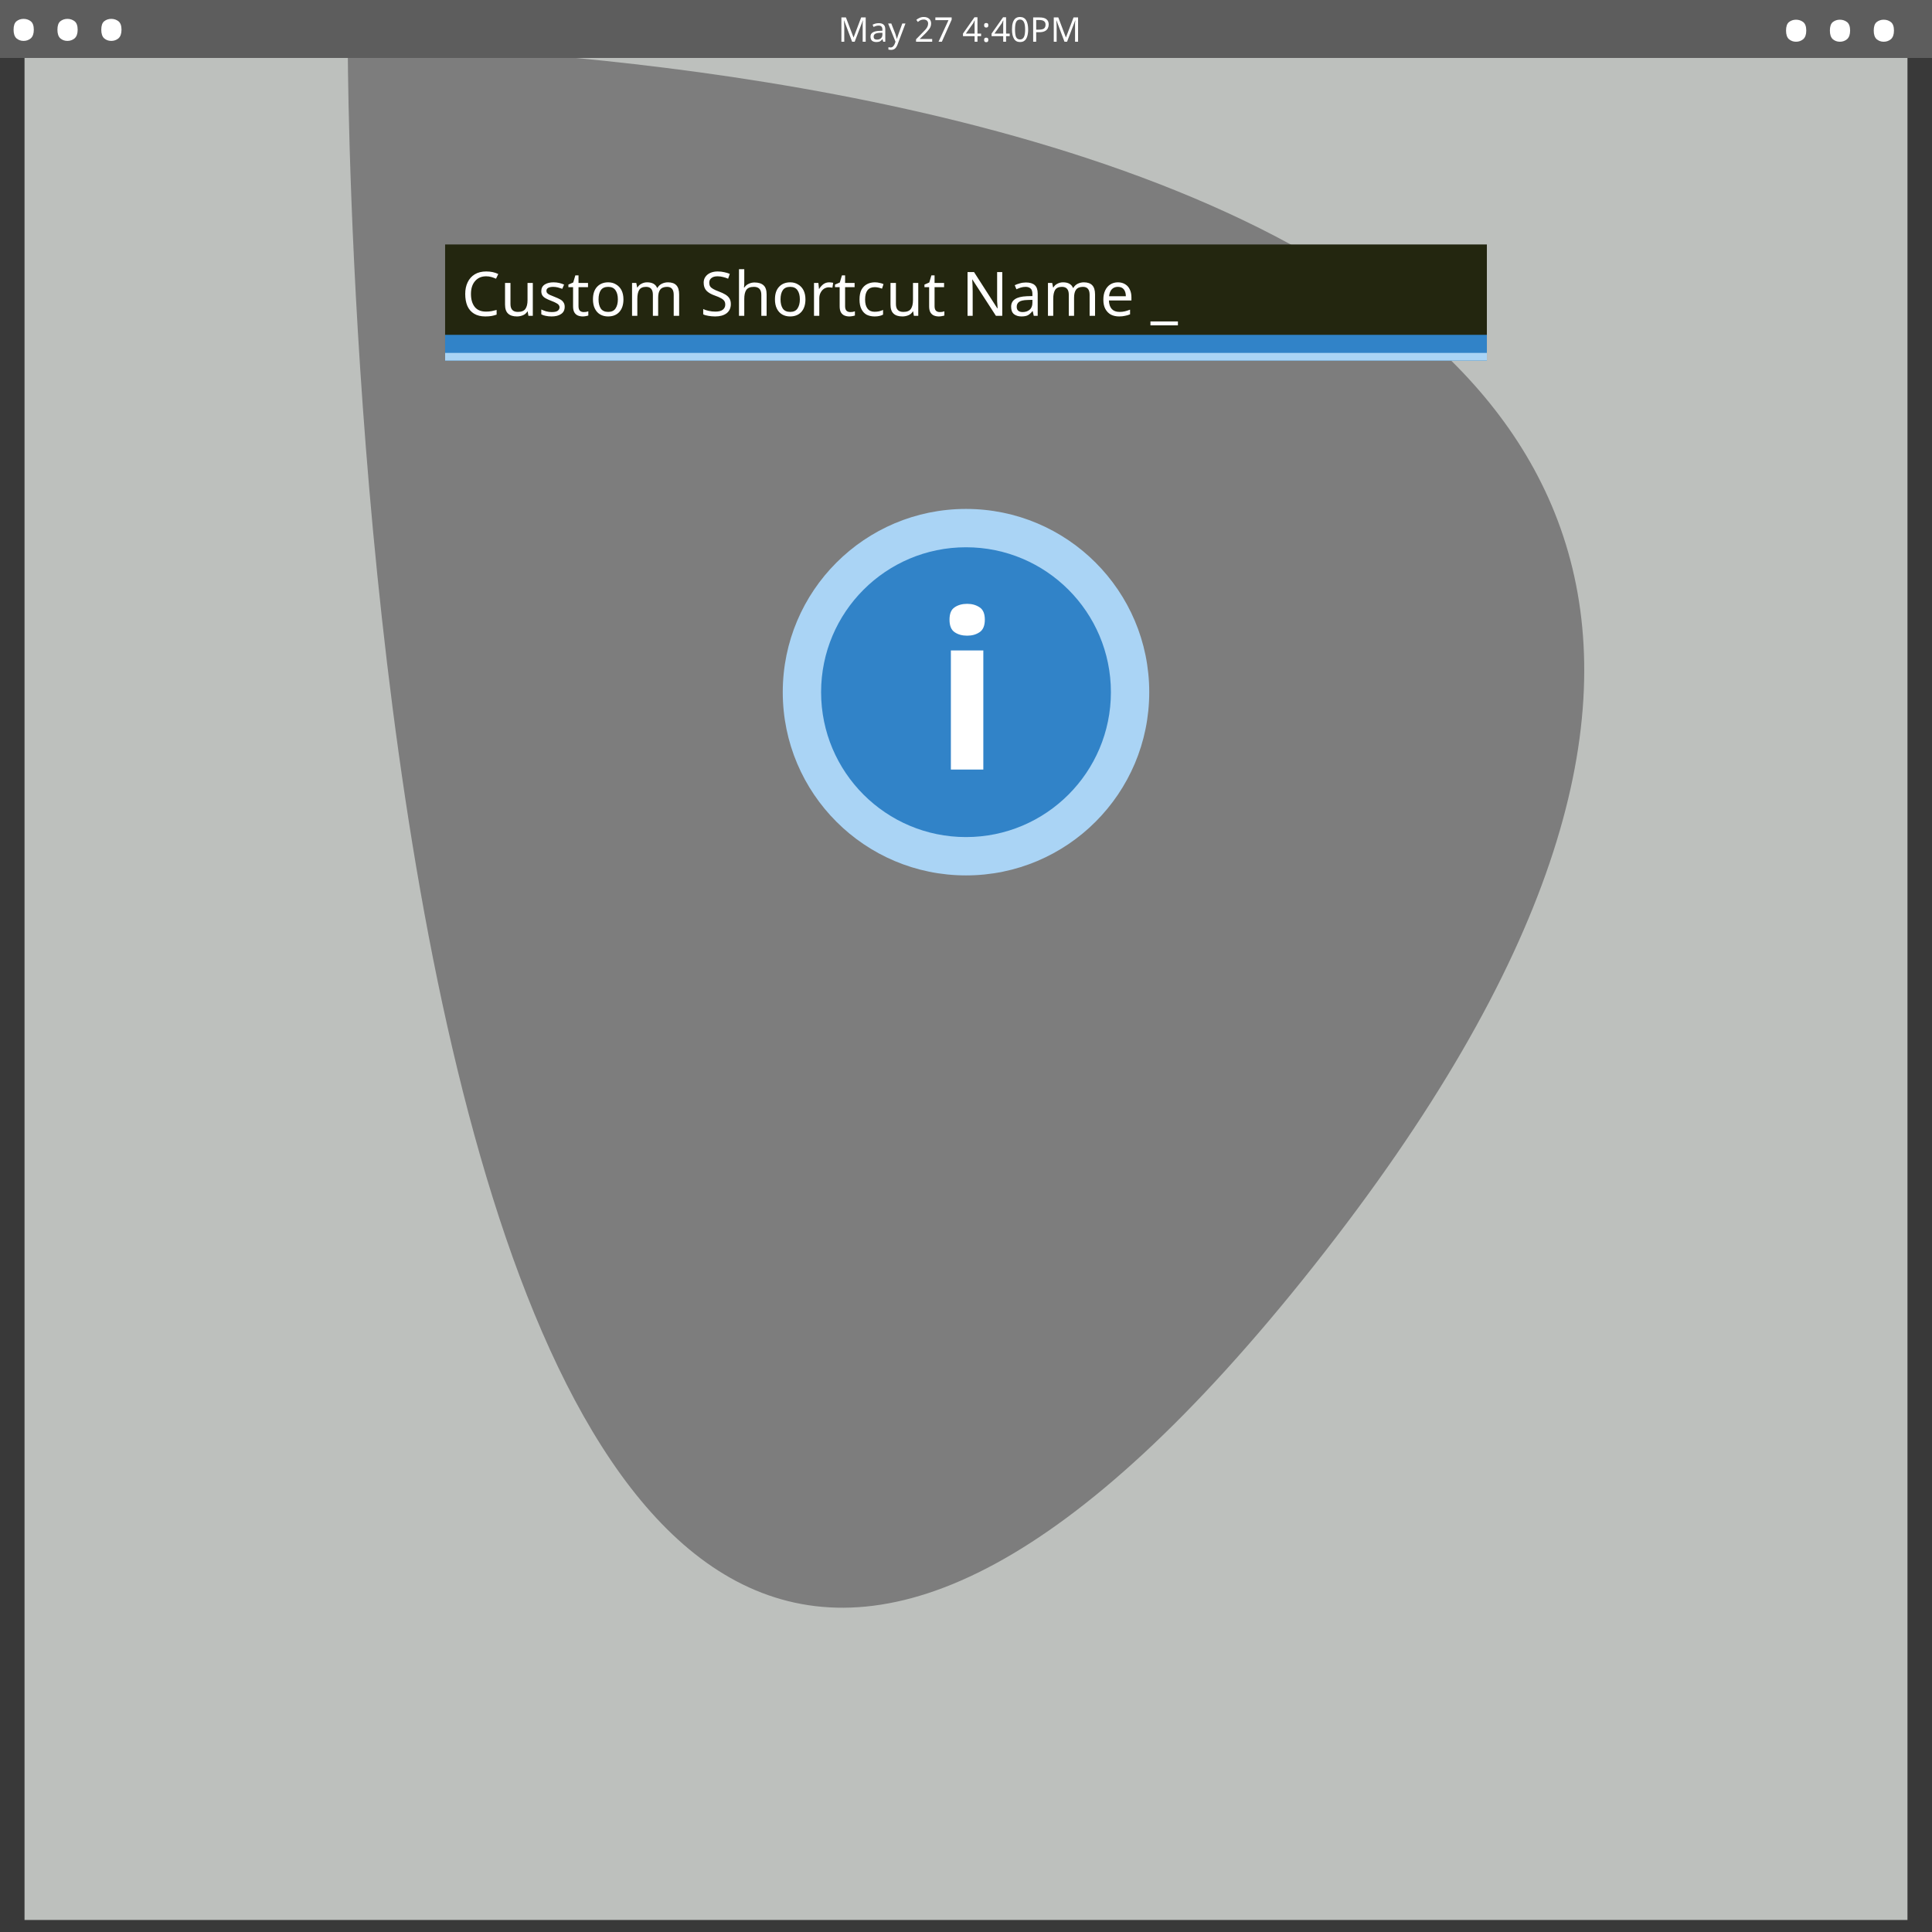
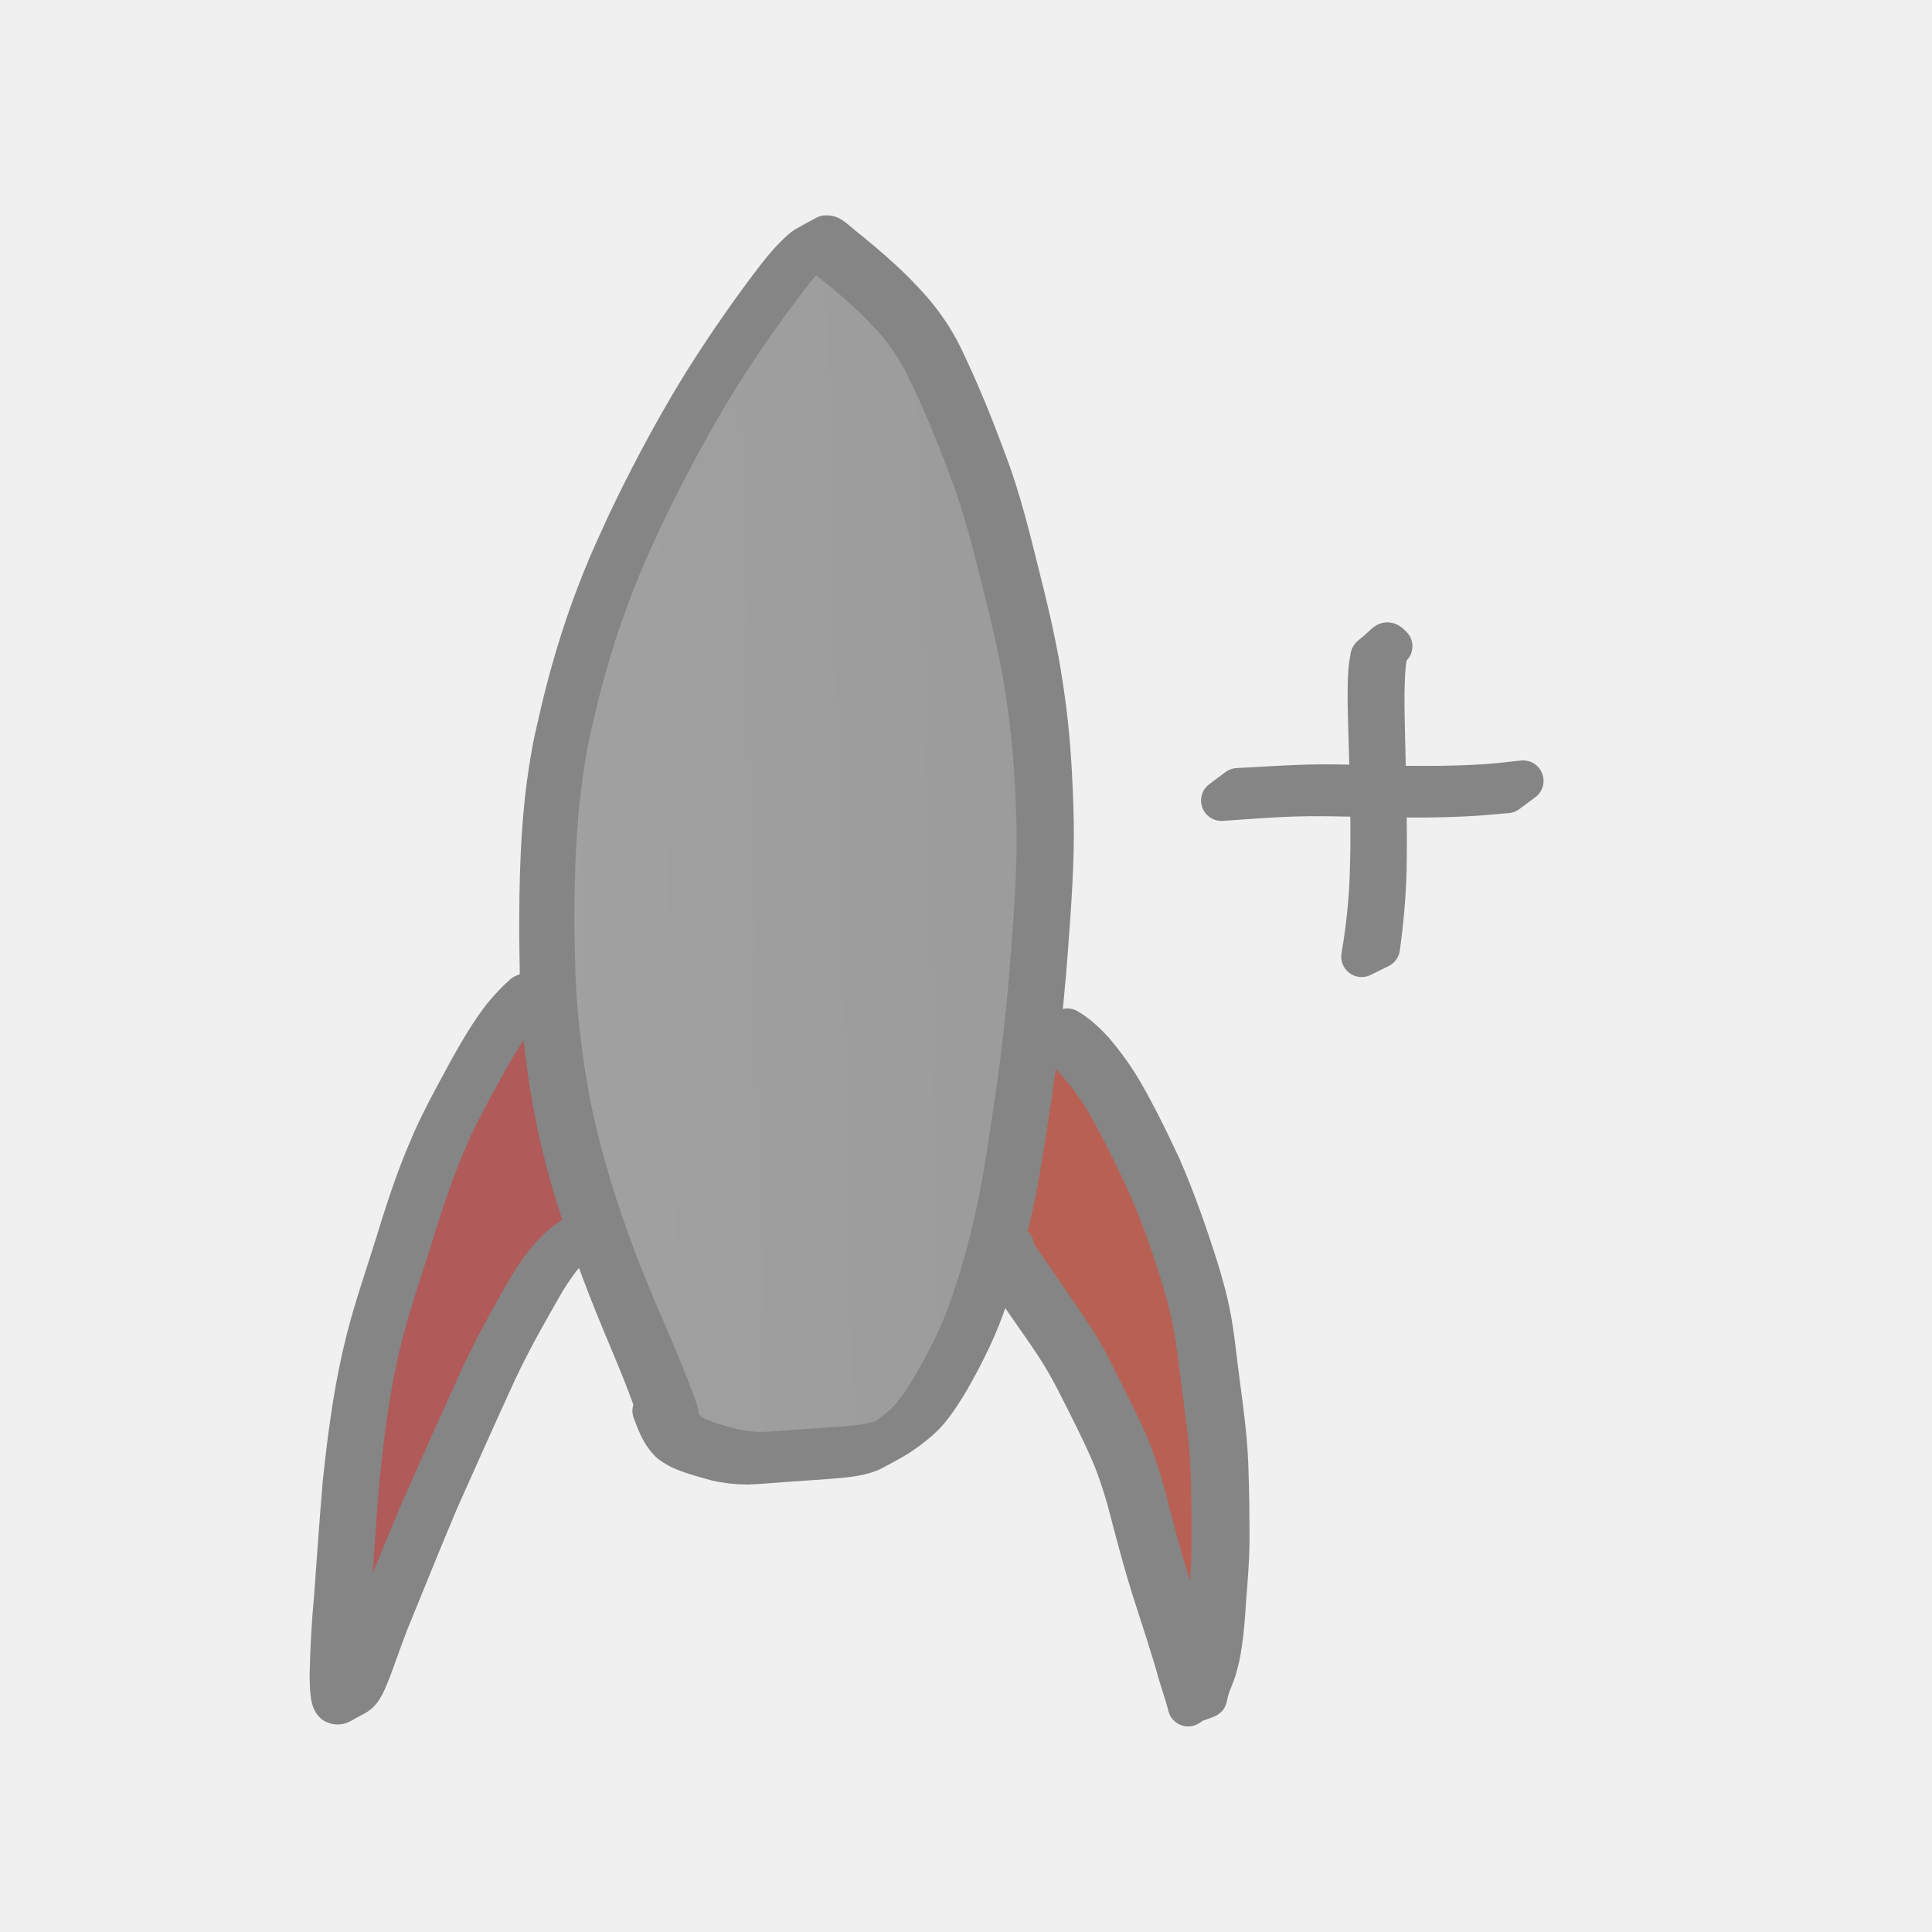
- <svg xmlns="http://www.w3.org/2000/svg" width="20cm" height="20cm" viewBox="0 0 200 200" version="1.1" id="svg8">
-   <defs id="defs2" />
-   <g id="layer3">
-     <rect style="fill:#bdc0bd;fill-opacity:1;stroke:none;stroke-width:0.265;stroke-opacity:1" id="rect4661" width="200" height="200.005" x="0" y="1.5258789e-06" />
+ <svg xmlns="http://www.w3.org/2000/svg" xmlns:xlink="http://www.w3.org/1999/xlink" width="300mm" height="300mm" viewBox="0 0 300 300" version="1.1" id="svg8">
+   <defs id="defs2">
+     <linearGradient id="linearGradient4668">
+       <stop style="stop-color:#a1a1a1;stop-opacity:1" offset="0" id="stop4664" />
+       <stop style="stop-color:#868686;stop-opacity:1" offset="1" id="stop4666" />
+     </linearGradient>
+     <linearGradient xlink:href="#linearGradient4668" id="linearGradient4670" x1="83.522" y1="132.776" x2="445.404" y2="124.224" gradientUnits="userSpaceOnUse" />
+   </defs>
+   <g id="layer2">
+     <path style="fill:url(#linearGradient4670);stroke:#000000;stroke-width:0.265px;stroke-linecap:butt;stroke-linejoin:miter;stroke-opacity:1;fill-opacity:1" d="m 103.998,223.903 -15.8,-52.995 -4.544,-22.985 5.078,-41.961 12.829,-32.072 8.285,-16.036 15.938,-19.303 8.384,4.603 14.967,20.847 11.76,38.754 -2.138,62.541 -8.553,41.961 -12.657,16.174 -9.526,3.604 z" id="path4627" />
+     <path style="fill:#b05a5a;stroke:none;stroke-width:0.265px;stroke-linecap:butt;stroke-linejoin:miter;stroke-opacity:0.81;fill-opacity:1" d="m 50.781,251.09 7.751,-46.505 9.354,-29.4 13.433,-20.733 v 0 l 6.88,16.456 4.229,19.943 -10.109,8.922 -19.511,44.634 z" id="path4672" />
+     <path style="fill:#b86053;stroke:#000000;stroke-width:0.265px;stroke-linecap:butt;stroke-linejoin:miter;stroke-opacity:1;fill-opacity:1" d="m 187.722,262.204 -16.937,-43.454 -16.916,-24.122 9.232,-33.158 10.625,8.905 9.087,18.174 9.087,33.943 -4.714,40.631 z" id="path4674" />
  </g>
-   <g id="layer2">
-     <path style="fill:#7d7d7d;fill-opacity:1;stroke:none;stroke-width:0.265px;stroke-linecap:butt;stroke-linejoin:miter;stroke-opacity:1" d="m 36,4.664 c 0,0 10e-7,252.762 100,126.381 C 236,4.664 36,4.664 36,4.664 Z" id="path4639" />
-     <rect style="fill:#393939;fill-opacity:1;stroke:none;stroke-width:0.332;stroke-opacity:1" id="rect4641" width="2.539" height="194" x="-5.2939559e-23" y="6" />
-     <rect style="fill:#393939;fill-opacity:1;stroke:none;stroke-width:0.332;stroke-opacity:1" id="rect4641-6" width="2.539" height="194" x="197.461" y="6" />
-     <rect style="fill:#393939;fill-opacity:1;stroke:none;stroke-width:0.309;stroke-opacity:1" id="rect4658" width="200" height="1.25" x="1.715801e-06" y="198.755" />
-   </g>
-   <g id="layer1" transform="translate(0,-97.00002)">
-     <circle id="path3732-1" cx="100" cy="168.653" style="fill:#aad4f5;fill-opacity:1;stroke:none;stroke-width:0.321;stroke-opacity:1" r="18.969" />
-     <circle id="path3732" cx="100" cy="168.653" style="fill:#3183c8;fill-opacity:1;stroke:none;stroke-width:0.254;stroke-opacity:1" r="15" />
-     <rect style="fill:#5d5d5d;fill-opacity:1;stroke:none;stroke-width:0.251;stroke-opacity:1" id="rect4539" width="200" height="6" x="-5.2939559e-23" y="97" />
-     <text xml:space="preserve" style="font-style:normal;font-weight:normal;font-size:10.583px;line-height:1.25;font-family:sans-serif;letter-spacing:0px;word-spacing:0px;fill:#000000;fill-opacity:1;stroke:none;stroke-width:0.265" x="86.757" y="101.32" id="text4543">
-       <tspan id="tspan4541" x="86.757" y="101.32" style="font-style:normal;font-variant:normal;font-weight:normal;font-stretch:normal;font-size:3.528px;font-family:sans-serif;-inkscape-font-specification:'sans-serif, Normal';font-variant-ligatures:normal;font-variant-caps:normal;font-variant-numeric:normal;font-feature-settings:normal;text-align:start;writing-mode:lr-tb;text-anchor:start;fill:#ffffff;fill-opacity:1;stroke-width:0.265">May 27 4:40PM</tspan>
-     </text>
-     <text xml:space="preserve" style="font-style:normal;font-weight:normal;font-size:10.583px;line-height:1.25;font-family:sans-serif;letter-spacing:0px;word-spacing:0px;fill:#000000;fill-opacity:1;stroke:none;stroke-width:0.265" x="0.189" y="100.999" id="text4543-0">
-       <tspan id="tspan4541-4" x="0.189" y="100.999" style="font-style:normal;font-variant:normal;font-weight:normal;font-stretch:normal;font-size:16.933px;font-family:sans-serif;-inkscape-font-specification:'sans-serif, Normal';font-variant-ligatures:normal;font-variant-caps:normal;font-variant-numeric:normal;font-feature-settings:normal;text-align:start;writing-mode:lr-tb;text-anchor:start;fill:#ffffff;fill-opacity:1;stroke-width:0.265">...</tspan>
-     </text>
-     <text xml:space="preserve" style="font-style:normal;font-weight:normal;font-size:10.583px;line-height:1.25;font-family:sans-serif;letter-spacing:0px;word-spacing:0px;fill:#000000;fill-opacity:1;stroke:none;stroke-width:0.265" x="183.671" y="101.086" id="text4543-0-8">
-       <tspan id="tspan4541-4-7" x="183.671" y="101.086" style="font-style:normal;font-variant:normal;font-weight:normal;font-stretch:normal;font-size:16.933px;font-family:sans-serif;-inkscape-font-specification:'sans-serif, Normal';font-variant-ligatures:normal;font-variant-caps:normal;font-variant-numeric:normal;font-feature-settings:normal;text-align:start;writing-mode:lr-tb;text-anchor:start;fill:#ffffff;fill-opacity:1;stroke-width:0.265">...</tspan>
-     </text>
-     <rect style="fill:#23260f;fill-opacity:1;stroke:none;stroke-width:0.221;stroke-opacity:1" id="rect4589" width="107.843" height="12.027" x="46.078" y="122.307" />
-     <rect style="fill:#3183c8;fill-opacity:1;stroke:none;stroke-width:0.26;stroke-opacity:1" id="rect4606" width="107.843" height="2.673" x="46.078" y="131.662" />
-     <text xml:space="preserve" style="font-style:normal;font-weight:normal;font-size:10.583px;line-height:1.25;font-family:sans-serif;letter-spacing:0px;word-spacing:0px;fill:#000000;fill-opacity:1;stroke:none;stroke-width:0.265" x="47.768" y="129.696" id="text4543-7">
-       <tspan id="tspan4541-2" x="47.768" y="129.696" style="font-style:normal;font-variant:normal;font-weight:normal;font-stretch:normal;font-size:6.35px;font-family:sans-serif;-inkscape-font-specification:'sans-serif, Normal';font-variant-ligatures:normal;font-variant-caps:normal;font-variant-numeric:normal;font-feature-settings:normal;text-align:start;writing-mode:lr-tb;text-anchor:start;fill:#ffffff;fill-opacity:1;stroke-width:0.265">Custom Shortcut Name _</tspan>
-     </text>
-     <rect style="fill:#aad4f5;fill-opacity:1;stroke:none;stroke-width:0.177;stroke-opacity:1" id="rect4626" width="107.843" height="0.802" x="46.078" y="133.532" />
-     <text xml:space="preserve" style="font-style:normal;font-weight:normal;font-size:10.583px;line-height:1.25;font-family:sans-serif;letter-spacing:0px;word-spacing:0px;fill:#000000;fill-opacity:1;stroke:none;stroke-width:0.265" x="96.667" y="176.662" id="text4630">
-       <tspan id="tspan4628" x="96.667" y="176.662" style="font-style:normal;font-variant:normal;font-weight:bold;font-stretch:normal;font-size:22.578px;font-family:Comfortaa;-inkscape-font-specification:'Comfortaa, Bold';font-variant-ligatures:normal;font-variant-caps:normal;font-variant-numeric:normal;font-feature-settings:normal;text-align:start;writing-mode:lr-tb;text-anchor:start;fill:#ffffff;fill-opacity:1;stroke-width:0.265">i</tspan>
-     </text>
+   <g id="layer1" transform="translate(0,3)">
+     <path style="fill:#858585;fill-opacity:1;stroke:#858585;stroke-width:6.338;stroke-linejoin:round;stroke-miterlimit:4;stroke-dasharray:none;stroke-opacity:1" id="path4610" d="m 102.563,217.762 c -1.617,-5.316 -3.857,-10.406 -5.984,-15.528 -3.009,-7.293 -5.773,-14.701 -7.949,-22.293 -0.441,-1.538 -0.822,-3.093 -1.233,-4.64 -1.197,-4.878 -2.056,-9.839 -2.681,-14.822 -0.211,-1.681 -0.422,-3.364 -0.543,-5.054 -0.311,-4.34 -0.313,-8.978 -0.377,-13.317 -0.012,-8.392 0.163,-16.835 1.421,-25.147 0.713,-4.708 1.2,-6.391 2.275,-11.008 1.577,-6.401 3.571,-12.705 6.029,-18.819 1.419,-3.531 2.222,-5.185 3.803,-8.652 3.068,-6.475 6.411,-12.83 10.057,-18.996 0.706,-1.195 1.445,-2.37 2.167,-3.556 3.457,-5.447 7.129,-10.756 11.061,-15.866 0.993,-1.271 2.032,-2.51 3.189,-3.634 0.252,-0.245 0.943,-0.886 1.298,-1.093 1.033,-0.601 2.095,-1.151 3.142,-1.726 0.139,0.008 0.283,-0.014 0.418,0.023 0.454,0.125 1.09,0.741 1.444,1.032 1.682,1.383 -0.275,-0.203 1.78,1.453 2.382,1.933 4.715,3.943 6.894,6.109 0.517,0.514 1.013,1.051 1.519,1.577 1.927,2.022 3.637,4.246 5.033,6.674 0.877,1.525 1.216,2.335 1.976,3.949 2.253,4.856 4.231,9.831 6.072,14.858 2.067,5.533 3.447,11.292 4.883,17.015 1.268,5.02 2.469,10.064 3.327,15.175 0.174,1.037 0.32,2.079 0.48,3.118 0.986,6.576 1.345,13.225 1.495,19.868 0.105,6.432 -0.364,12.857 -0.842,19.267 -0.425,5.932 -1.006,11.849 -1.774,17.746 -0.815,6.08 -1.736,12.147 -2.777,18.192 -0.537,3.167 -1.283,6.292 -2.079,9.401 -0.517,2.021 -1.082,4.146 -1.7,6.139 -0.312,1.005 -0.659,1.999 -0.989,2.998 -1.456,4.551 -3.584,8.825 -5.935,12.963 -0.98,1.621 -1.97,3.254 -3.182,4.714 -0.661,0.797 -0.867,0.948 -1.614,1.654 -1.043,0.899 -2.138,1.743 -3.3,2.481 -1.141,0.724 -3.85,2.131 -4.24,2.342 -1.902,0.756 -3.95,0.907 -5.966,1.082 -2.301,0.175 -4.602,0.337 -6.905,0.481 -2.072,0.151 -4.14,0.356 -6.217,0.426 -1.642,-0.004 -3.289,-0.193 -4.887,-0.573 -1.348,-0.37 -2.699,-0.742 -4.017,-1.209 -1.169,-0.407 -2.19,-0.856 -3.141,-1.663 -0.945,-0.948 -1.515,-2.05 -2.029,-3.274 -0.413,-1.073 -0.215,-0.549 -0.596,-1.573 0,0 2.704,-1.513 2.704,-1.513 v 0 c 0.367,1.021 0.173,0.5 0.585,1.561 0.496,1.146 1.074,2.252 1.978,3.131 0.907,0.737 1.968,1.206 3.069,1.576 1.314,0.449 2.649,0.836 3.992,1.185 1.583,0.349 3.205,0.54 4.827,0.517 2.067,-0.078 4.127,-0.274 6.191,-0.418 2.302,-0.151 4.604,-0.306 6.904,-0.491 2.009,-0.188 4.045,-0.371 5.924,-1.175 -0.608,0.386 -1.229,0.752 -1.824,1.159 -0.247,0.169 0.524,-0.289 0.78,-0.445 1.175,-0.72 2.273,-1.563 3.335,-2.441 0.726,-0.657 0.997,-0.862 1.64,-1.61 1.242,-1.445 2.248,-3.083 3.25,-4.698 2.399,-4.133 4.591,-8.397 6.076,-12.962 0.332,-0.997 0.682,-1.987 0.995,-2.99 1.587,-5.081 2.803,-10.285 3.799,-15.513 1.03,-6.039 1.938,-12.098 2.759,-18.17 0.762,-5.897 1.359,-11.81 1.799,-17.74 0.471,-6.406 0.959,-12.824 0.875,-19.253 -0.158,-6.628 -0.505,-13.26 -1.501,-19.822 -0.161,-1.036 -0.308,-2.074 -0.482,-3.108 -0.859,-5.105 -2.045,-10.144 -3.313,-15.16 -1.453,-5.707 -2.838,-11.45 -4.889,-16.977 -1.853,-5.011 -3.829,-9.974 -6.108,-14.806 -0.768,-1.599 -1.111,-2.392 -1.982,-3.908 -1.385,-2.41 -3.076,-4.616 -4.987,-6.626 -0.507,-0.52 -1.002,-1.052 -1.52,-1.561 -2.19,-2.153 -4.53,-4.152 -6.942,-6.047 -2.316,-1.786 0.052,0.046 -1.829,-1.423 -0.328,-0.256 -0.893,-0.803 -1.348,-0.831 -0.117,-0.007 -0.231,0.035 -0.346,0.052 0.732,-0.454 1.456,-0.92 2.196,-1.361 0.211,-0.126 -0.416,0.263 -0.61,0.415 -1.555,1.214 -2.8,2.788 -4.059,4.292 -4.005,5.107 -7.723,10.435 -11.227,15.904 -0.724,1.183 -1.465,2.356 -2.172,3.549 -3.656,6.17 -7.015,12.526 -10.116,18.995 -1.594,3.492 -2.366,5.08 -3.803,8.633 -2.475,6.119 -4.516,12.417 -6.123,18.823 -1.097,4.658 -1.564,6.242 -2.304,10.991 -1.295,8.316 -1.56,16.761 -1.537,25.164 0.12,5.59 0.079,7.742 0.524,13.215 0.137,1.685 0.338,3.364 0.546,5.042 0.618,4.974 1.463,9.923 2.682,14.785 0.41,1.543 0.793,3.094 1.231,4.629 2.16,7.584 4.896,14.991 8.009,22.227 2.18,5.095 4.408,10.172 6.257,15.402 0,0 -2.715,1.507 -2.715,1.507 z" />
+     <path style="fill:#858585;fill-opacity:1;stroke:#858585;stroke-width:6.338;stroke-linejoin:round;stroke-miterlimit:4;stroke-dasharray:none;stroke-opacity:1" id="path4612" d="m 165.732,156.758 c 1.567,0.918 2.884,2.168 4.101,3.505 1.276,1.509 2.476,3.097 3.548,4.761 0.68,1.055 1.191,1.978 1.815,3.065 1.828,3.334 3.485,6.759 5.095,10.205 2.29,5.264 4.172,10.7 5.895,16.176 0.247,0.863 0.506,1.722 0.741,2.588 0.466,1.717 0.769,2.974 1.087,4.722 0.438,2.411 0.715,4.85 1.01,7.282 0.519,4.27 1.186,8.522 1.5,12.815 0.06,0.818 0.093,1.637 0.139,2.456 0.143,4.017 0.199,8.038 0.189,12.058 -0.035,3.021 -0.283,6.035 -0.521,9.046 -0.153,2.269 -0.292,4.537 -0.638,6.786 -0.178,1.359 -0.485,2.689 -0.864,4.004 -0.321,1.012 -0.787,1.967 -1.107,2.979 -0.105,0.425 -0.223,0.847 -0.322,1.273 -0.009,0.041 0.013,0.108 -0.026,0.124 -0.965,0.381 -1.955,0.695 -2.932,1.043 -0.422,-1.564 -0.954,-3.093 -1.42,-4.643 -1.071,-3.896 -2.361,-7.726 -3.587,-11.575 -1.613,-4.929 -2.937,-9.943 -4.236,-14.962 -0.222,-0.768 -0.429,-1.54 -0.665,-2.303 -0.452,-1.468 -1.036,-3.182 -1.608,-4.61 -0.984,-2.459 -2.17,-4.829 -3.333,-7.205 -1.497,-2.959 -2.925,-5.961 -4.641,-8.8 -0.911,-1.506 -1.499,-2.343 -2.485,-3.809 -2.154,-3.084 -4.277,-6.192 -6.458,-9.257 -0.516,-0.72 -1.044,-1.432 -1.591,-2.129 -0.184,-0.235 -0.404,-0.461 -0.548,-0.725 2.763,-1.684 2.11,-2.103 3.516,-1.196 0,0 -2.637,1.712 -2.637,1.712 v 0 c -1.29,-0.796 -1.183,-0.07 1.872,-2.079 0.058,0.219 0.351,0.53 0.468,0.69 0.523,0.717 1.038,1.44 1.538,2.172 2.124,3.105 4.237,6.218 6.383,9.307 0.994,1.471 1.59,2.308 2.5,3.825 1.71,2.851 3.105,5.879 4.609,8.841 1.174,2.378 2.386,4.75 3.377,7.215 0.909,2.26 1.64,4.594 2.279,6.943 1.302,5.014 2.593,10.033 4.214,14.955 1.257,3.83 2.601,7.633 3.707,11.512 0.494,1.535 1.05,3.048 1.492,4.599 -0.897,0.596 -1.791,1.196 -2.691,1.787 -0.026,0.017 0.057,-0.035 0.07,-0.064 0.114,-0.271 0.166,-0.621 0.239,-0.905 0.033,-0.129 0.061,-0.26 0.092,-0.39 0.298,-1.023 0.776,-1.973 1.118,-2.981 0.388,-1.309 0.734,-2.627 0.914,-3.984 0.373,-2.245 0.532,-4.511 0.681,-6.781 0.255,-3.008 0.516,-6.021 0.563,-9.041 0.027,-4.025 0.013,-8.052 -0.116,-12.075 -0.126,-2.387 -0.11,-2.562 -0.34,-4.961 -0.33,-3.443 -0.874,-6.86 -1.289,-10.293 -0.298,-2.423 -0.573,-4.853 -1.006,-7.257 -0.294,-1.63 -0.63,-3.113 -1.052,-4.716 -0.228,-0.866 -0.484,-1.725 -0.726,-2.588 -1.687,-5.472 -3.544,-10.9 -5.943,-16.103 -1.606,-3.438 -3.279,-6.844 -5.104,-10.17 -0.676,-1.187 -1.055,-1.892 -1.805,-3.041 -1.077,-1.648 -2.29,-3.206 -3.573,-4.695 -1.22,-1.309 -2.534,-2.539 -4.117,-3.395 0,0 2.631,-1.712 2.631,-1.712 z" />
+     <path style="fill:#858585;fill-opacity:1;stroke:#858585;stroke-width:6.338;stroke-linejoin:round;stroke-miterlimit:4;stroke-dasharray:none;stroke-opacity:1" id="path4614" d="m 84.223,150.259 c -1.187,1.007 -2.244,2.142 -3.26,3.32 -2.116,2.632 -3.835,5.555 -5.506,8.486 -1.584,2.901 -3.199,5.79 -4.638,8.769 -0.934,1.932 -1.175,2.555 -2.03,4.542 -1.99,4.734 -3.505,9.645 -5.037,14.543 -1.442,4.515 -2.965,9.01 -4.176,13.596 -0.27,1.021 -0.507,2.051 -0.76,3.076 -1.482,6.4 -2.288,12.925 -2.984,19.451 -0.522,5.9 -0.876,11.813 -1.303,17.721 -0.366,4.025 -0.544,8.061 -0.585,12.102 0.039,0.991 0.044,1.992 0.224,2.971 0.036,0.194 0.142,0.665 0.273,0.861 0.039,0.058 0.112,0.084 0.168,0.126 0.073,-0.009 0.149,-0.01 0.22,-0.028 0.207,-0.052 0.756,-0.404 0.567,-0.303 -0.787,0.418 -1.531,0.919 -2.34,1.292 -0.148,0.069 0.232,-0.233 0.33,-0.364 0.125,-0.166 0.225,-0.35 0.338,-0.525 1.21,-2.306 2.02,-4.795 2.942,-7.225 0.31,-0.819 0.63,-1.633 0.945,-2.45 2.628,-6.32 5.191,-12.669 7.865,-18.97 3.004,-6.723 5.978,-13.461 9.043,-20.157 2.212,-4.788 4.793,-9.391 7.394,-13.972 1.402,-2.328 2.974,-4.593 4.986,-6.432 0.25,-0.228 0.519,-0.433 0.779,-0.649 0.494,-0.381 0.998,-0.758 1.537,-1.074 0.97,-0.568 1.933,-1.149 2.918,-1.69 0.048,-0.026 0.117,-0.032 0.165,-0.006 0.065,0.037 0.092,0.118 0.138,0.177 0.056,0.31 0.077,0.176 -0.009,0.407 0,0 -2.882,1.295 -2.882,1.295 v 0 c 0.107,-0.121 0.043,-0.107 0.193,-0.037 0.017,0.03 0.064,0.057 0.052,0.089 -0.014,0.038 -0.14,0.082 -0.105,0.061 0.815,-0.478 1.629,-0.958 2.445,-1.433 0.132,-0.077 -0.262,0.157 -0.392,0.237 -0.703,0.435 -0.463,0.283 -1.21,0.821 -0.269,0.21 -0.55,0.406 -0.807,0.631 -2.067,1.797 -3.669,4.063 -5.097,6.386 -2.641,4.59 -5.271,9.198 -7.518,13.999 -3.084,6.694 -6.079,13.431 -9.078,20.164 -2.654,6.277 -5.188,12.605 -7.768,18.913 -0.959,2.547 -0.811,2.125 -1.682,4.544 -0.62,1.72 -1.204,3.456 -2.011,5.1 -0.947,1.736 -1.059,1.322 -3.614,2.843 -0.339,0.202 -0.677,0.189 -1.018,0.019 -0.075,-0.082 -0.167,-0.151 -0.224,-0.247 -0.141,-0.237 -0.242,-0.703 -0.282,-0.95 -0.165,-1.004 -0.148,-2.029 -0.185,-3.042 0.09,-4.064 0.298,-8.122 0.681,-12.17 0.442,-5.918 0.837,-11.84 1.345,-17.753 0.686,-6.537 1.523,-13.064 2.962,-19.483 0.246,-1.026 0.475,-2.056 0.739,-3.077 1.184,-4.589 2.719,-9.076 4.146,-13.591 1.516,-4.908 3.036,-9.819 5.013,-14.564 0.828,-1.95 1.101,-2.66 2.015,-4.556 1.435,-2.977 3.055,-5.86 4.612,-8.772 1.634,-2.93 3.324,-5.845 5.385,-8.497 0.99,-1.179 2.011,-2.324 3.179,-3.33 0,0 2.904,-1.194 2.904,-1.194 z" />
+     <path style="fill:#858585;fill-opacity:1;stroke:#858585;stroke-width:6.338;stroke-linejoin:round;stroke-miterlimit:4;stroke-dasharray:none;stroke-opacity:1" id="path4616" d="m 211.437,145.544 c 0.686,-3.987 1.126,-8.02 1.3,-12.063 0.066,-1.54 0.078,-3.081 0.117,-4.621 0.042,-4.964 -0.076,-9.928 -0.215,-14.889 -0.063,-2.269 -0.193,-5.926 -0.213,-8.268 -0.008,-0.97 0.016,-1.94 0.024,-2.911 0.079,-1.313 0.057,-2.11 0.327,-3.324 0.048,-0.218 0.041,-0.496 0.216,-0.633 2.705,-2.107 2.09,-2.517 3.16,-1.486 0,0 -2.657,1.699 -2.657,1.699 v 0 c -0.999,0.028 -1.276,0.05 2.317,-1.522 0.204,-0.089 -0.229,0.388 -0.296,0.601 -0.368,1.175 -0.366,2.074 -0.49,3.348 -0.035,0.98 -0.092,1.96 -0.103,2.94 -0.031,2.551 0.066,5.801 0.121,8.312 0.109,4.962 0.251,9.924 0.243,14.888 -0.015,1.532 -0.004,3.064 -0.043,4.596 -0.104,4.003 -0.473,7.991 -1.021,11.956 0,0 -2.788,1.378 -2.788,1.378 z" />
+     <path style="fill:#858585;fill-opacity:1;stroke:#858585;stroke-width:6.338;stroke-linejoin:round;stroke-miterlimit:4;stroke-dasharray:none;stroke-opacity:1" id="path4618" d="m 192.189,119.431 c 3.053,-0.143 6.099,-0.361 9.153,-0.481 5.395,-0.235 10.793,0.063 16.188,0.132 1.172,0.015 2.343,0.011 3.515,0.016 3.801,-2.1e-4 7.608,-0.081 11.396,-0.419 1.066,-0.095 2.128,-0.229 3.193,-0.341 0.292,-0.03 0.584,-0.06 0.877,-0.09 0,0 -2.48,1.851 -2.48,1.851 v 0 c -0.281,0.022 -0.561,0.044 -0.842,0.066 -1.039,0.088 -2.077,0.196 -3.117,0.275 -3.765,0.284 -7.543,0.358 -11.318,0.334 -1.171,-0.007 -2.343,-0.006 -3.514,-0.022 -5.421,-0.078 -10.846,-0.329 -16.265,-0.052 -3.106,0.156 -6.205,0.387 -9.307,0.603 0,0 2.522,-1.873 2.522,-1.873 z" />
  </g>
</svg>
